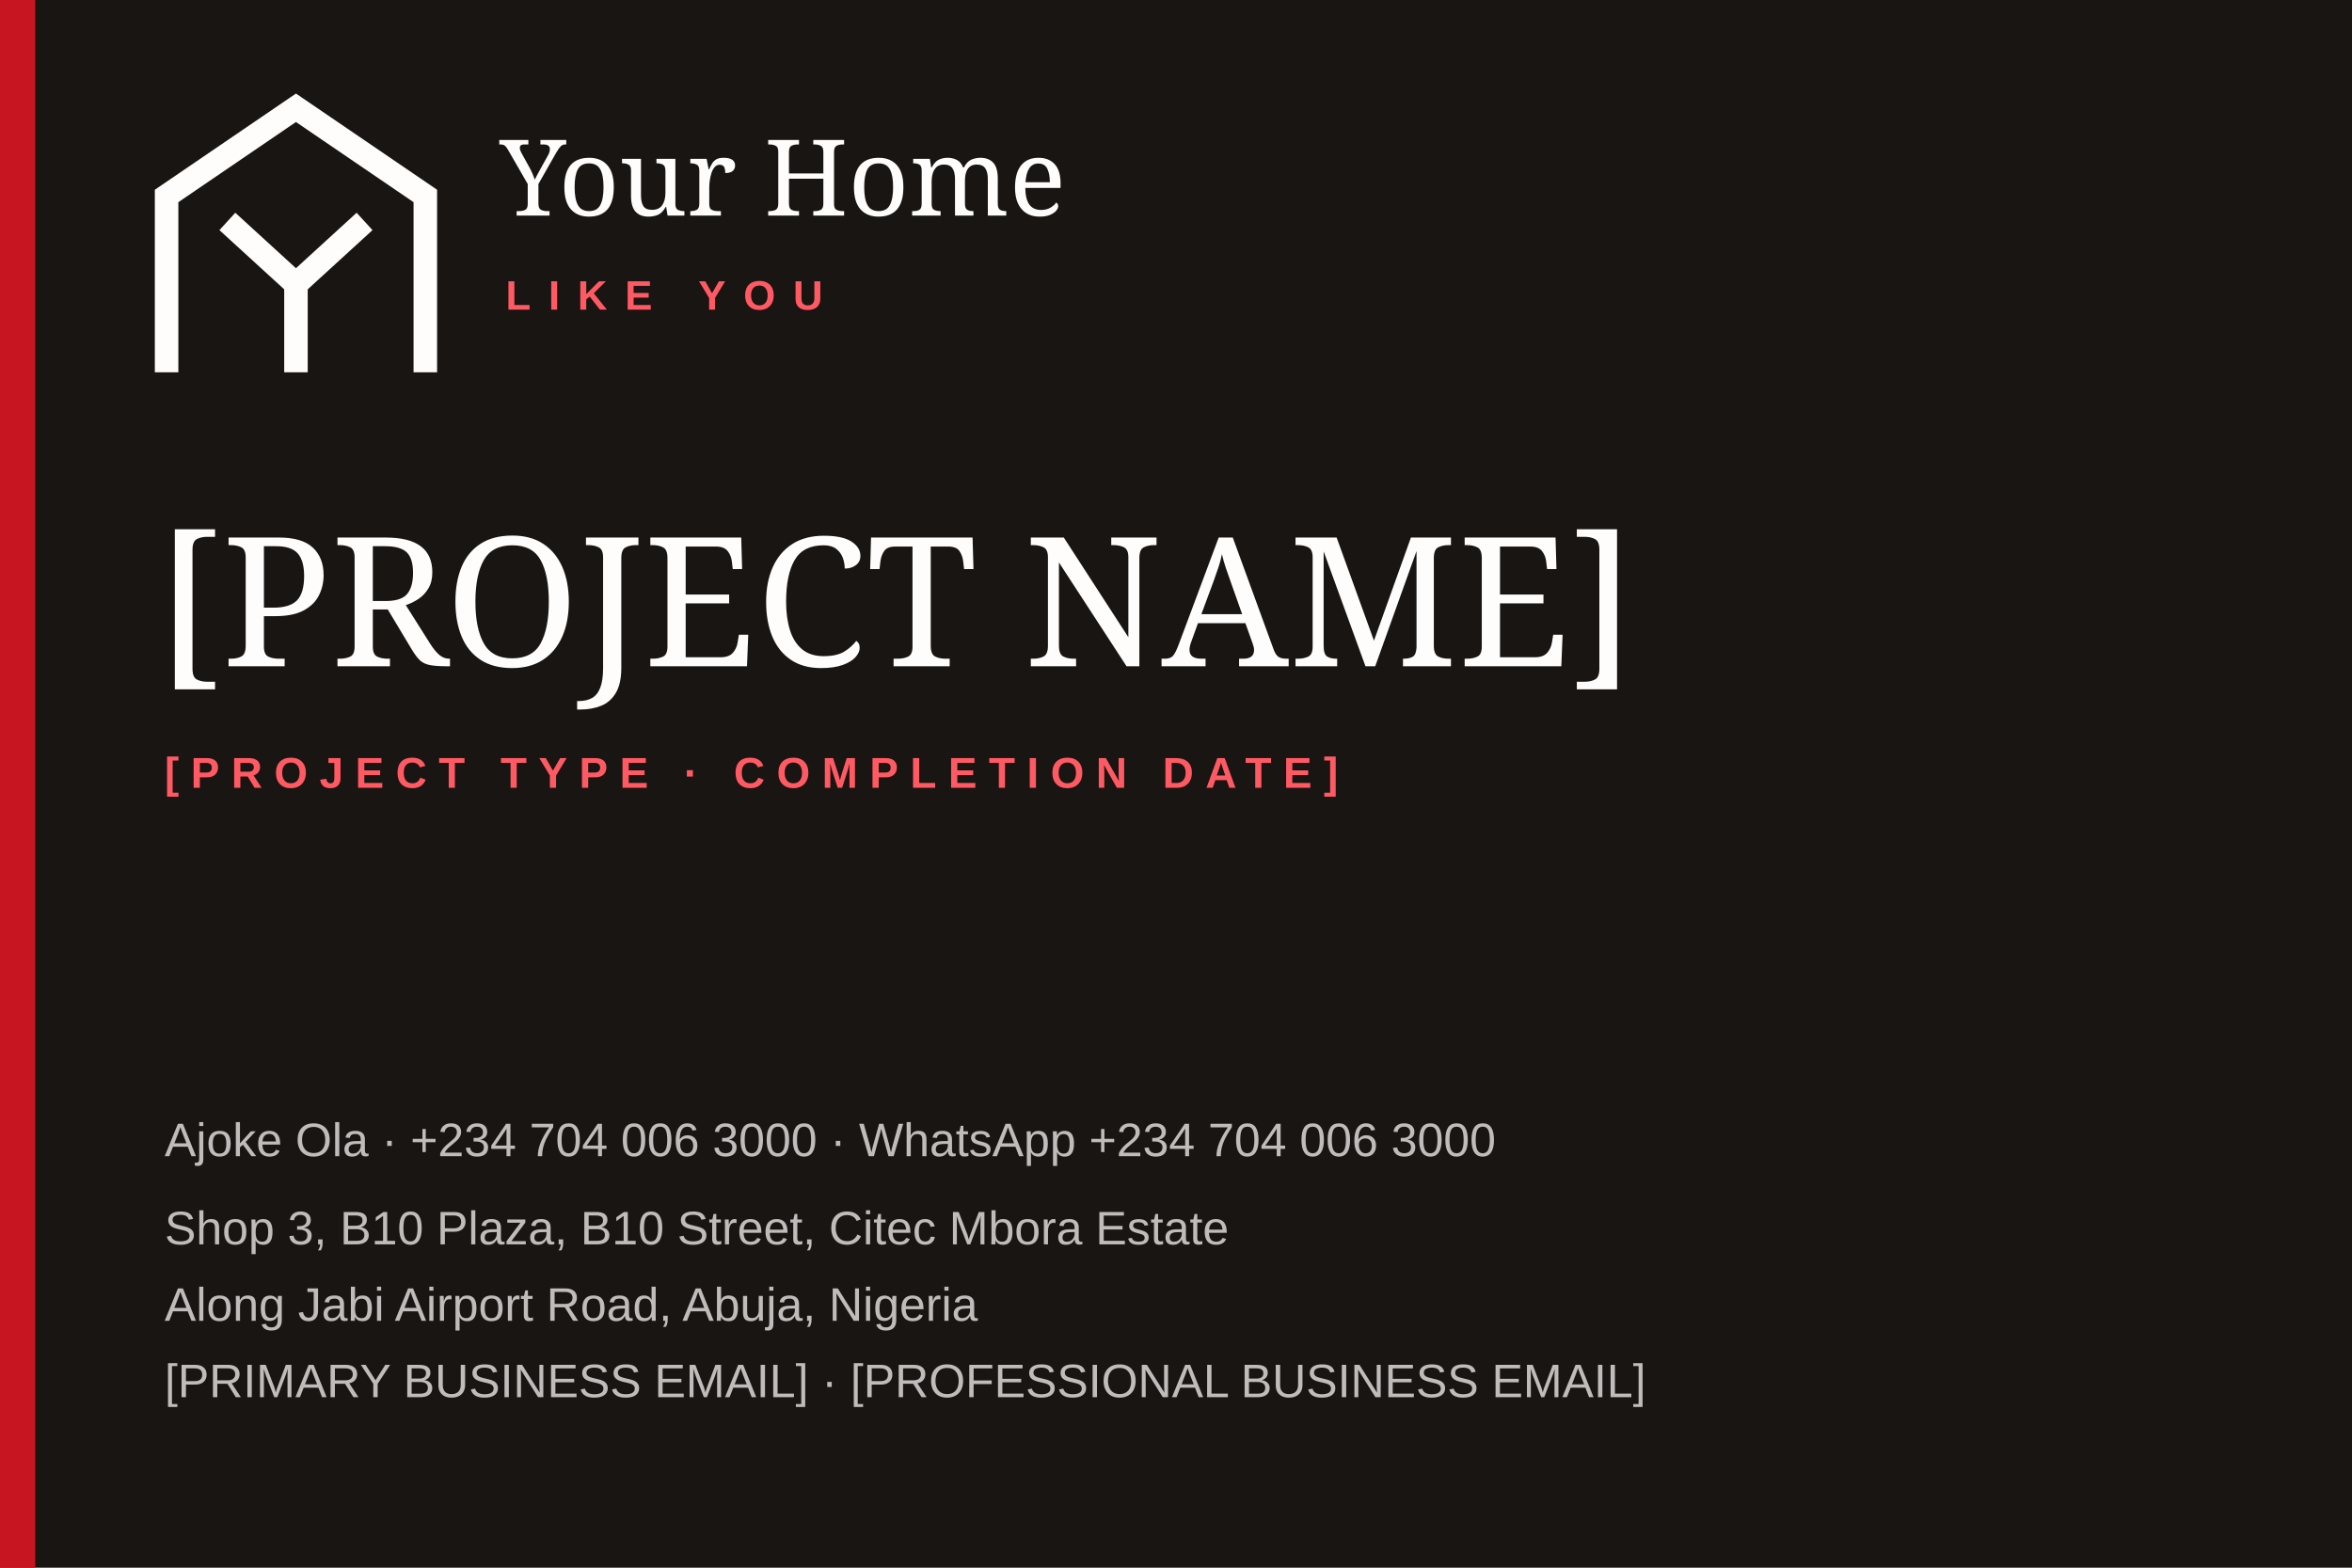
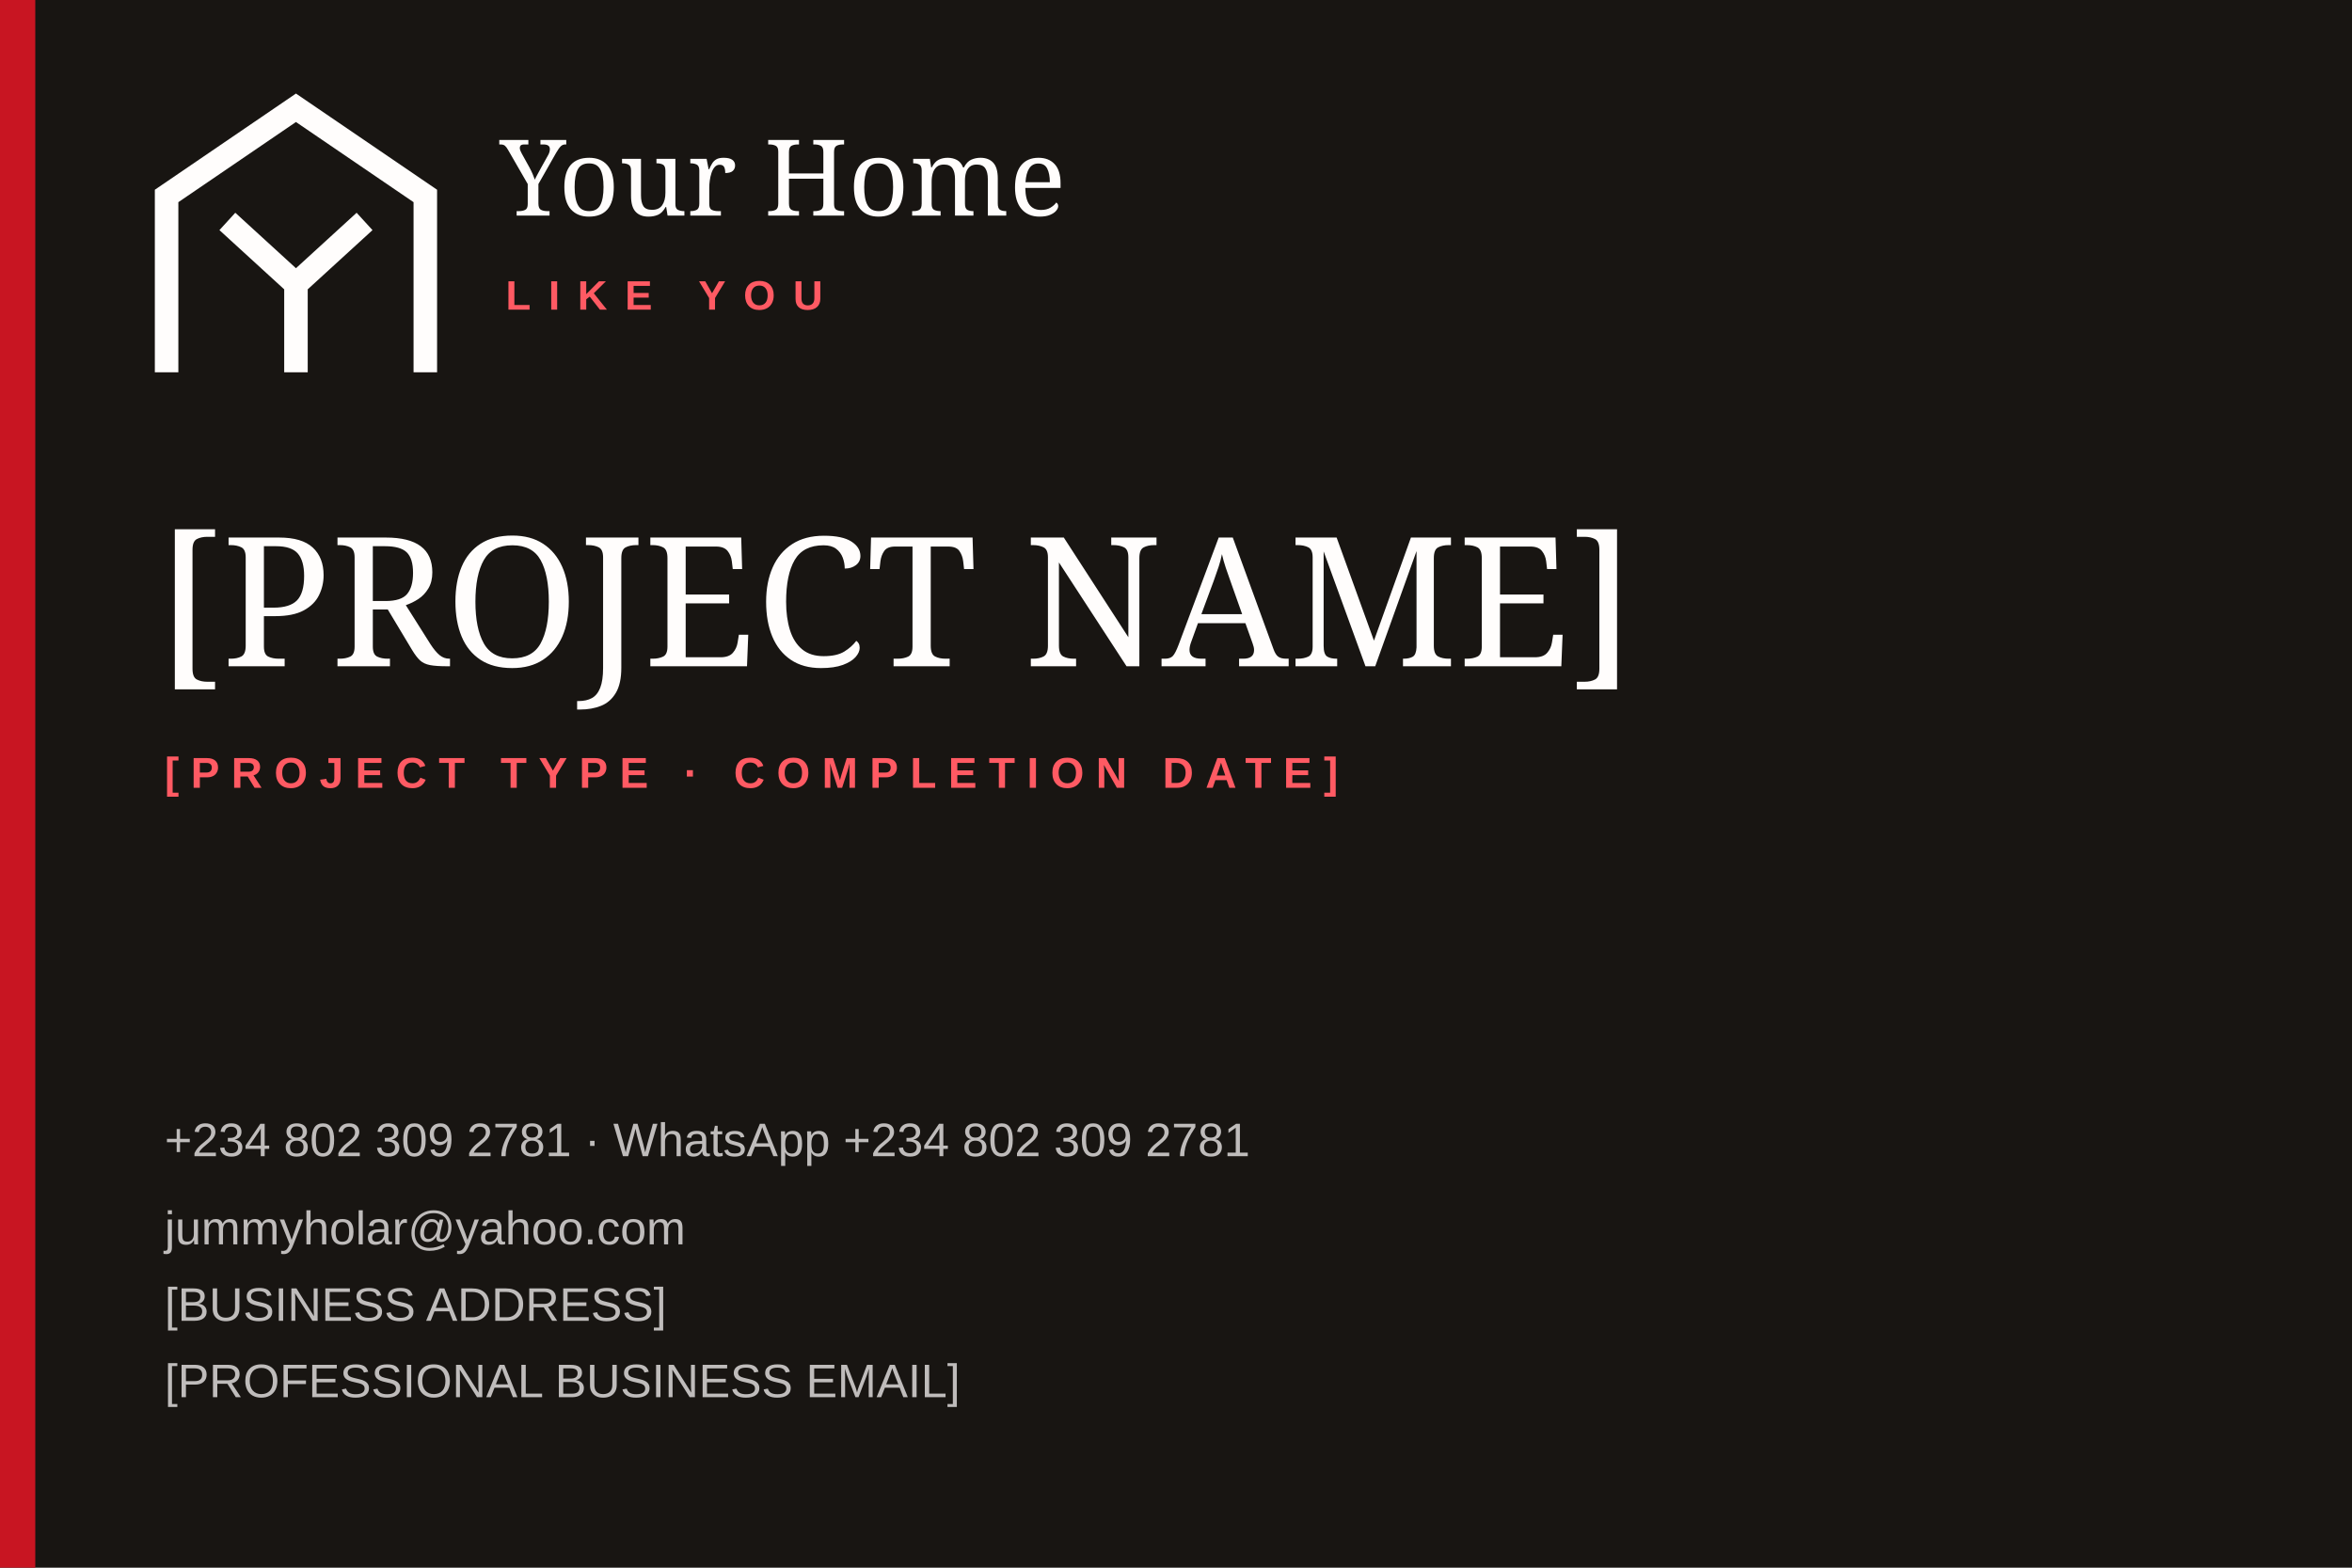
<svg xmlns="http://www.w3.org/2000/svg" viewBox="0 0 1200 800" role="img" aria-labelledby="title">
  <rect width="1200" height="800" fill="#181512" />
  <rect width="18" height="800" fill="#C81522" />
  <g fill="none" stroke="#FFFDFC" stroke-width="12">
    <path d="M85 190v-90l66-45 66 45v90" />
    <path d="m116 113 35 32 35-32M151 145v45" />
  </g>
  <text x="255" y="110" fill="#FFFDFC" font-family="DM Serif Display, Georgia, serif" font-size="54">Your Home</text>
  <text x="258" y="158" fill="#FF5A63" font-family="Manrope, Arial, sans-serif" font-size="21" font-weight="800" letter-spacing="9">LIKE YOU</text>
  <text x="80" y="340" fill="#FFFDFC" font-family="DM Serif Display, Georgia, serif" font-size="92">[PROJECT NAME]</text>
  <text x="84" y="402" fill="#FF5A63" font-family="Manrope, Arial, sans-serif" font-size="22" font-weight="800" letter-spacing="6">[PROJECT TYPE · COMPLETION DATE]</text>
  <g fill="#FFFDFC" fill-opacity=".72" font-family="Manrope, Arial, sans-serif" font-size="24">
-     <text x="84" y="590">Ajoke Ola · +234 704 006 3000 · WhatsApp +234 704 006 3000</text>
-     <text x="84" y="635">Shop 3, B10 Plaza, B10 Street, Citec Mbora Estate</text>
-     <text x="84" y="674">Along Jabi Airport Road, Abuja, Nigeria</text>
-     <text x="84" y="713">[PRIMARY BUSINESS EMAIL] · [PROFESSIONAL BUSINESS EMAIL]</text>
+     <text x="84" y="590">+234 802 309 2781 · WhatsApp +234 802 309 2781</text>
+     <text x="84" y="635">jummyholar@yahoo.com</text>
+     <text x="84" y="674">[BUSINESS ADDRESS]</text>
+     <text x="84" y="713">[PROFESSIONAL BUSINESS EMAIL]</text>
  </g>
</svg>
